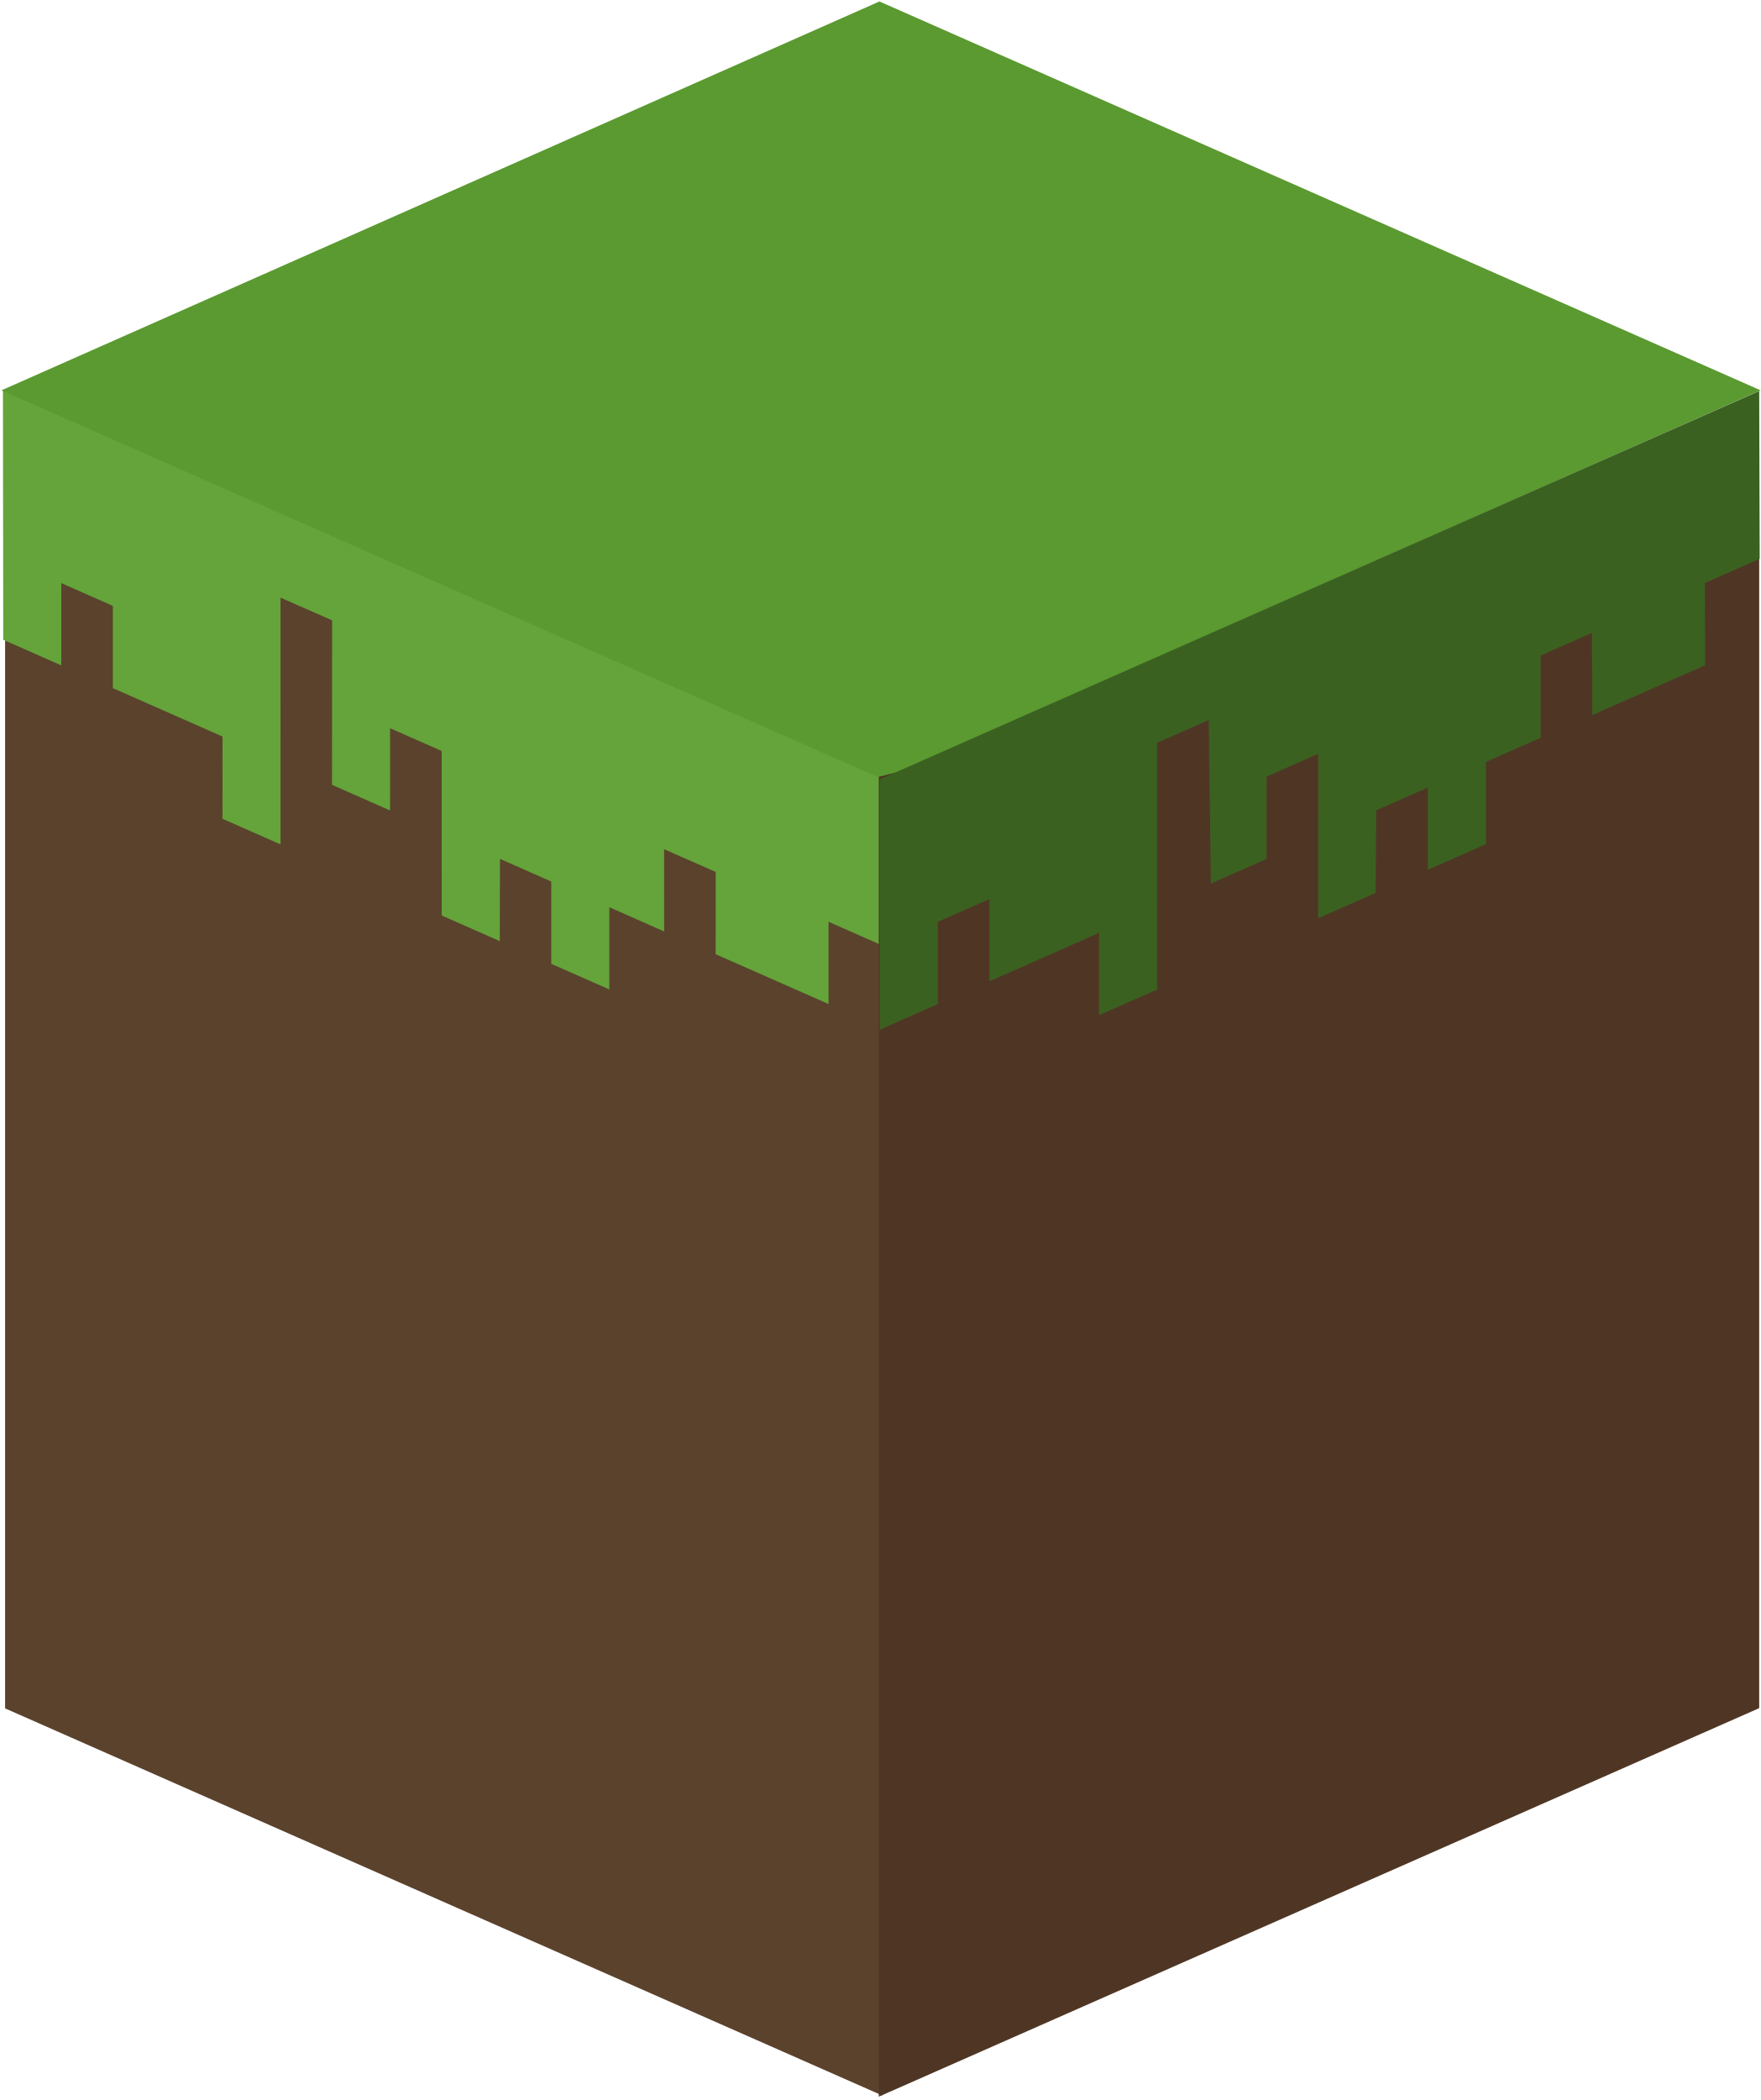
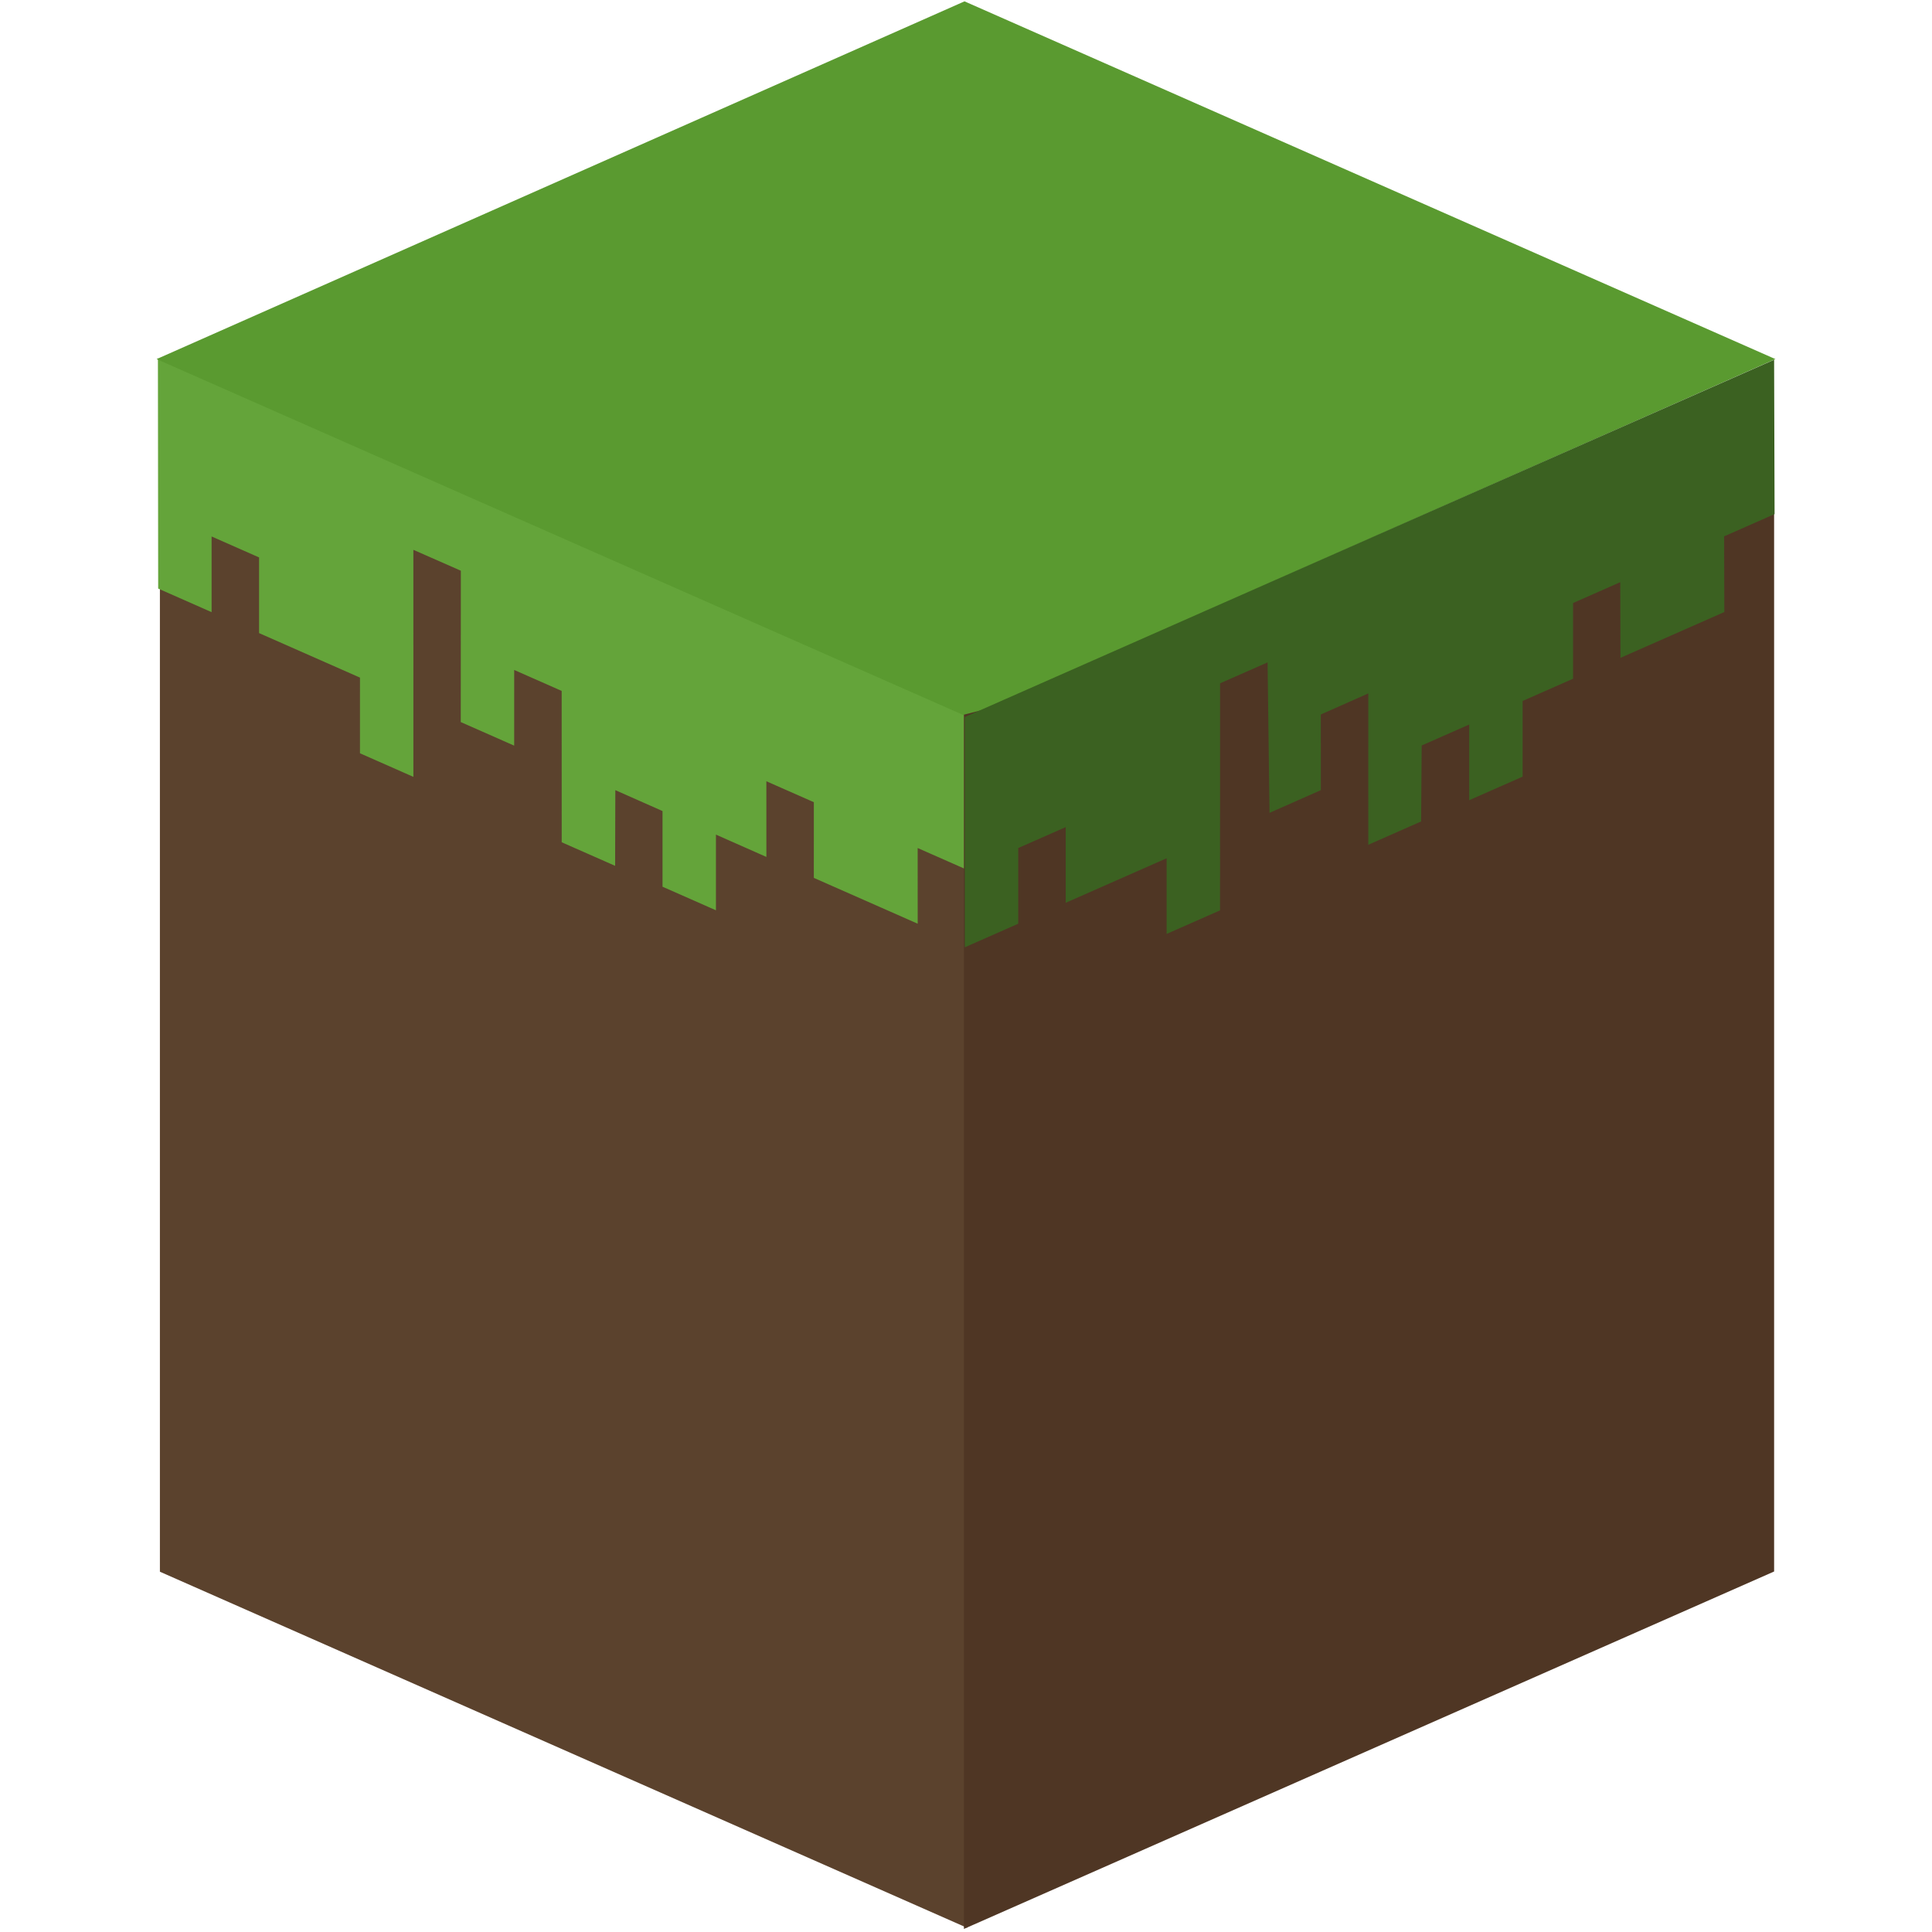
- <svg xmlns="http://www.w3.org/2000/svg" width="546" height="651">
-   <path d="m1.58 159 272 82.6v408l-272-120z" fill="#5b422d" />
-   <path d="M1.5 198l17 7.5V180l17 7.5V213l34 15-.007 25.5 17 7.5-.007-76.5 17 7.48-.03 51 17 7.5.003-25.5 17 7.5.012 51 17 7.5.07-25.5 16.9 7.48v25.5l17 7.5v-25.5l17 7.52-.01-25.5 17 7.5-.008 25.5 34 15-.01-25.5 17 7.5v-51l-272-120z" fill="#64a43a" stroke="#64a43a" />
-   <path d="M1.7 121l272 120 271-120-272-120z" fill="#5a9a30" stroke="#5a9a30" />
-   <path d="m545 172-272 69.2v408l272-120z" fill="#4f3624" stroke="#4f3624" />
-   <path d="M545 122l.154 50.9-17 7.5.073 25.5-34 15-.073-25.5-16.9 7.47.003 25.5-17 7.5-.003 25.5-17 7.5-.003-25.5-17 7.5-.2 25.6-16.8 7.42.003-51-17 7.54.008 25.5-16.3 7.2-.655-50.7-17 7.5-.007 76.5-17 7.5v-25.5l-34 15v-25.5l-17 7.5v25.5l-17 7.5-.004-76.5z" fill="#3b6121" stroke="#3b6121" />
+ <svg xmlns="http://www.w3.org/2000/svg" width="651" height="651" version="1.1" id="svg12">
+   <defs id="defs16" />
+   <path d="m 53.88,159 272,82.6 v 408 l -272,-120 z" fill="#5b422d" id="path2" />
+   <path d="m 53.8,198 17,7.5 V 180 l 17,7.5 V 213 l 34,15 -0.007,25.5 17,7.5 -0.007,-76.5 17,7.48 -0.03,51 17,7.5 0.003,-25.5 17,7.5 0.012,51 17,7.5 0.07,-25.5 16.9,7.48 v 25.5 l 17,7.5 v -25.5 l 17,7.52 -0.01,-25.5 17,7.5 -0.008,25.5 34,15 -0.01,-25.5 17,7.5 v -51 l -272,-120 z" fill="#64a43a" stroke="#64a43a" id="path4" />
+   <path d="M 54,121 326,241 597,121 325,1 Z" fill="#5a9a30" stroke="#5a9a30" id="path6" />
+   <path d="m 597.3,172 -272,69.2 v 408 l 272,-120 z" fill="#4f3624" stroke="#4f3624" id="path8" />
+   <path d="m 597.3,122 0.154,50.9 -17,7.5 0.073,25.5 -34,15 -0.073,-25.5 -16.9,7.47 0.003,25.5 -17,7.5 -0.003,25.5 -17,7.5 -0.003,-25.5 -17,7.5 -0.2,25.6 -16.8,7.42 0.003,-51 -17,7.54 0.008,25.5 -16.3,7.2 -0.655,-50.7 -17,7.5 -0.007,76.5 -17,7.5 v -25.5 l -34,15 v -25.5 l -17,7.5 v 25.5 l -17,7.5 -0.004,-76.5 z" fill="#3b6121" stroke="#3b6121" id="path10" />
</svg>
